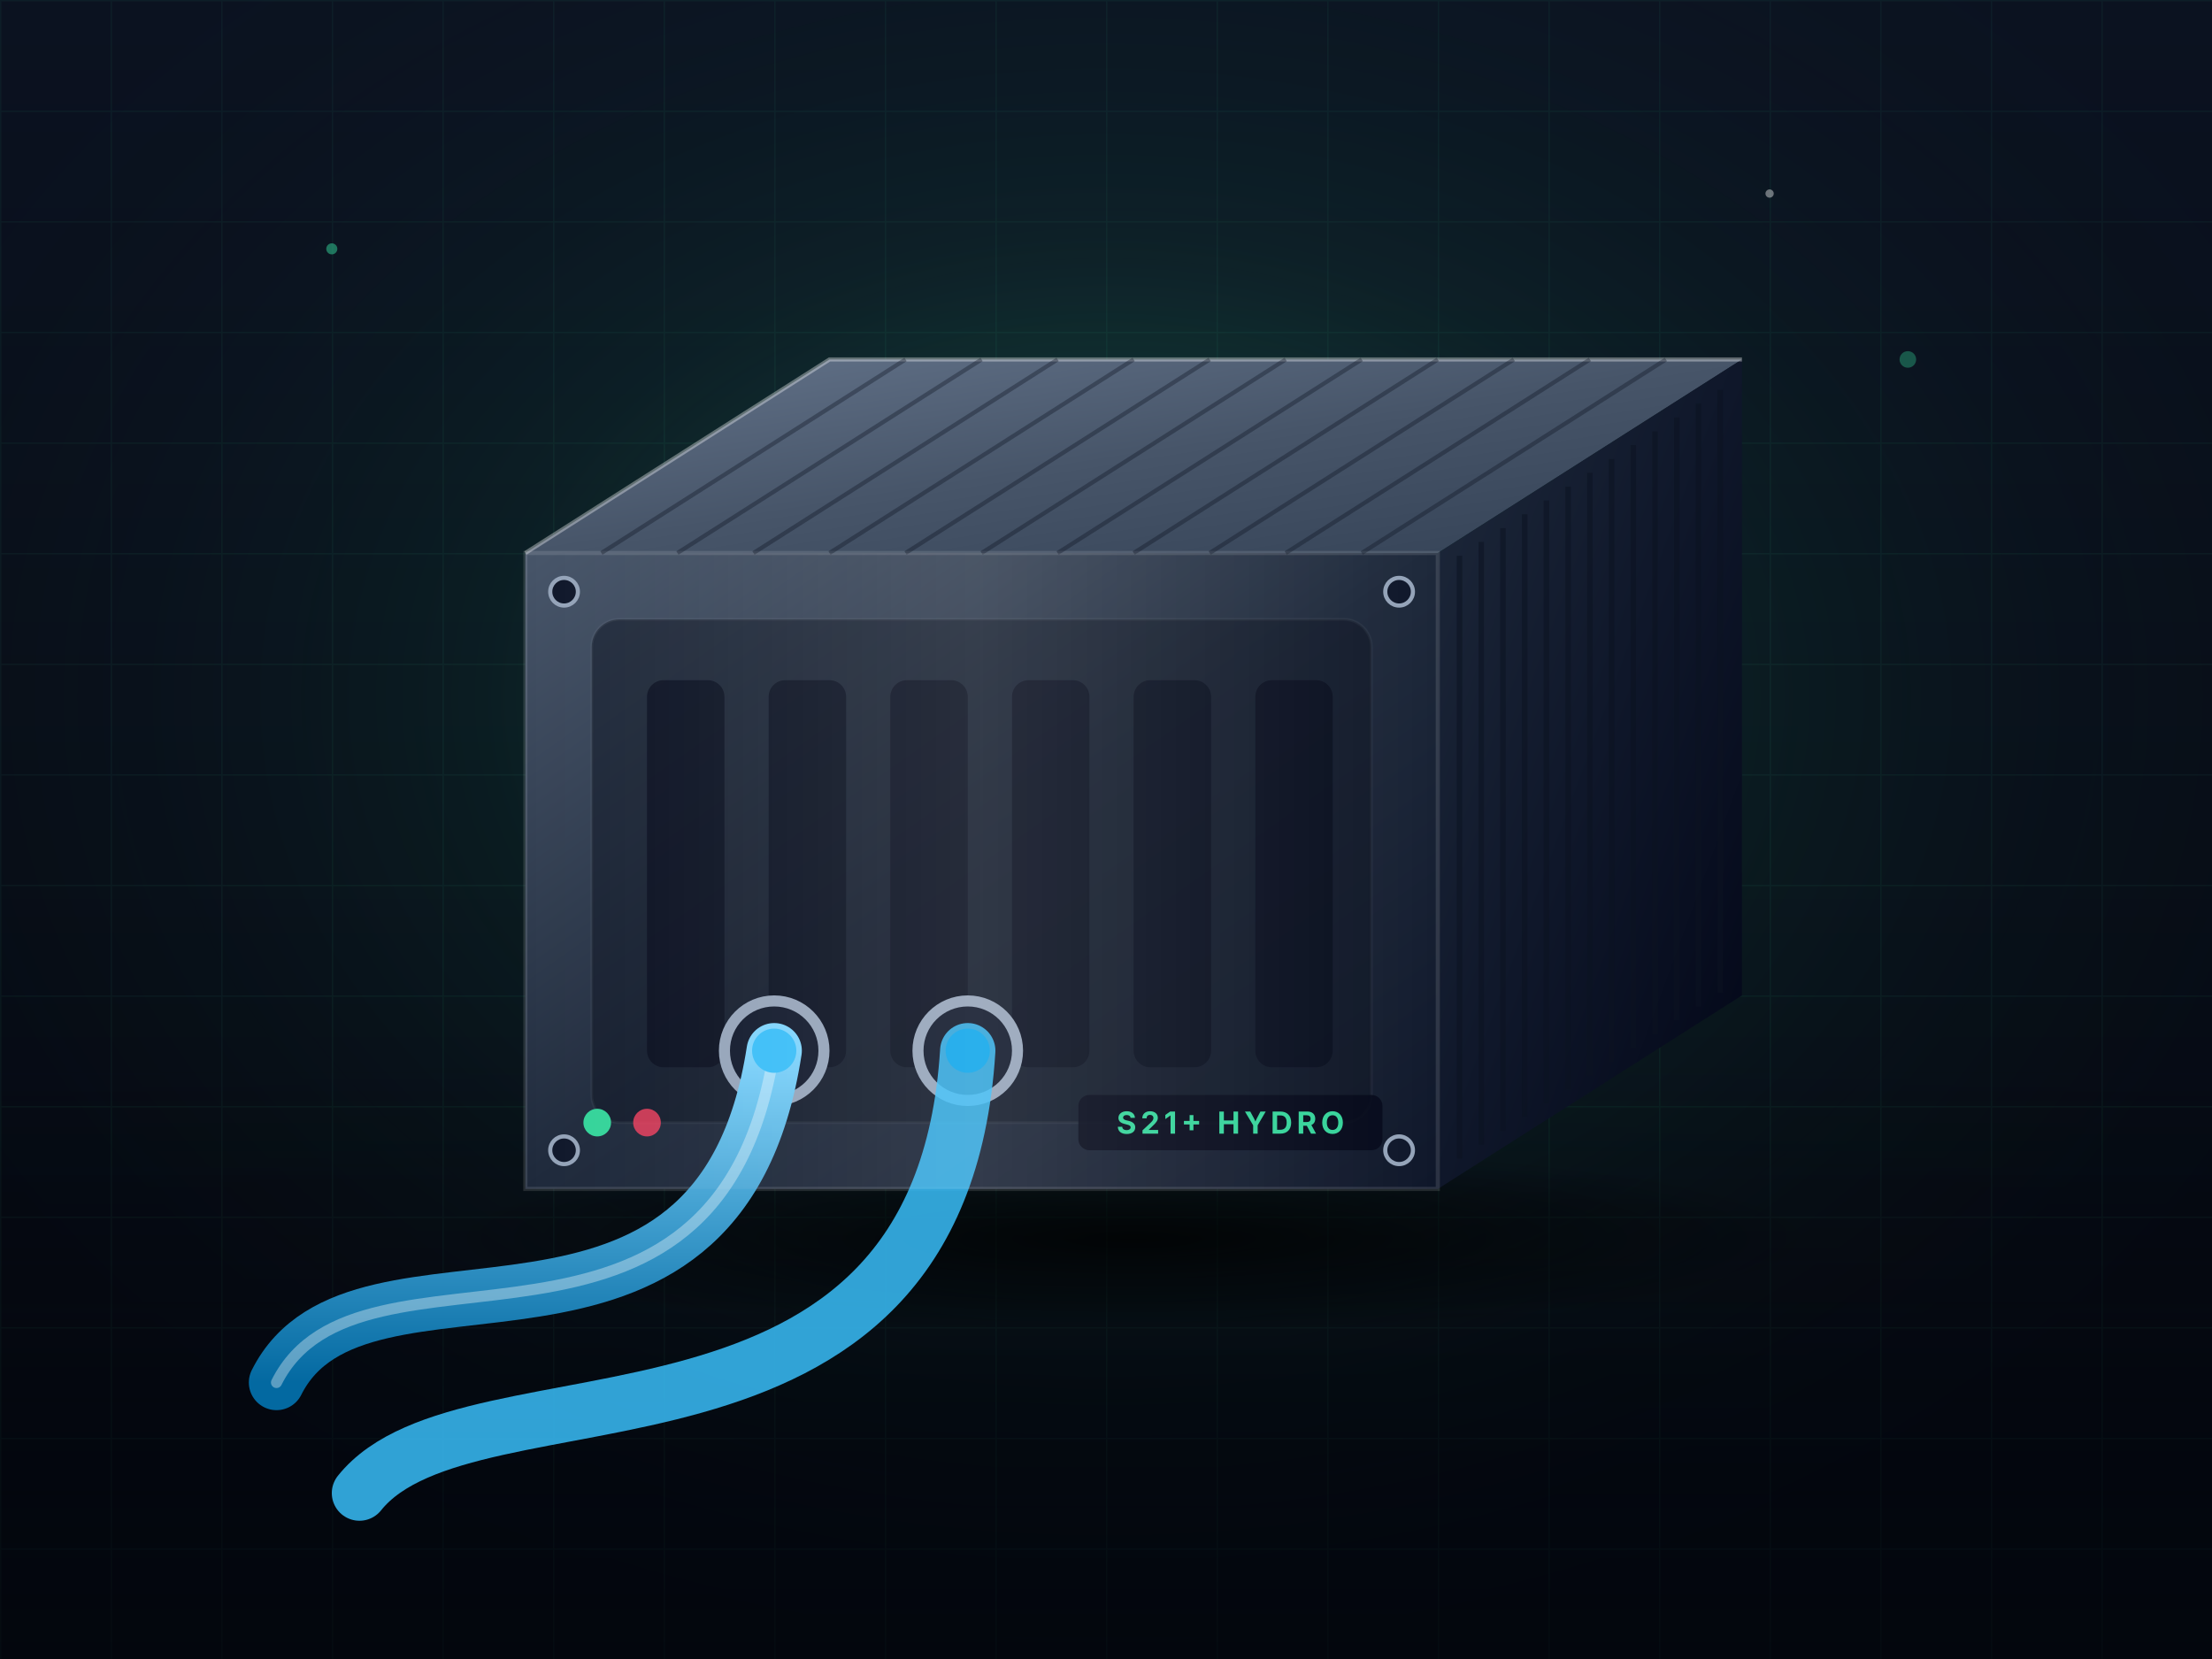
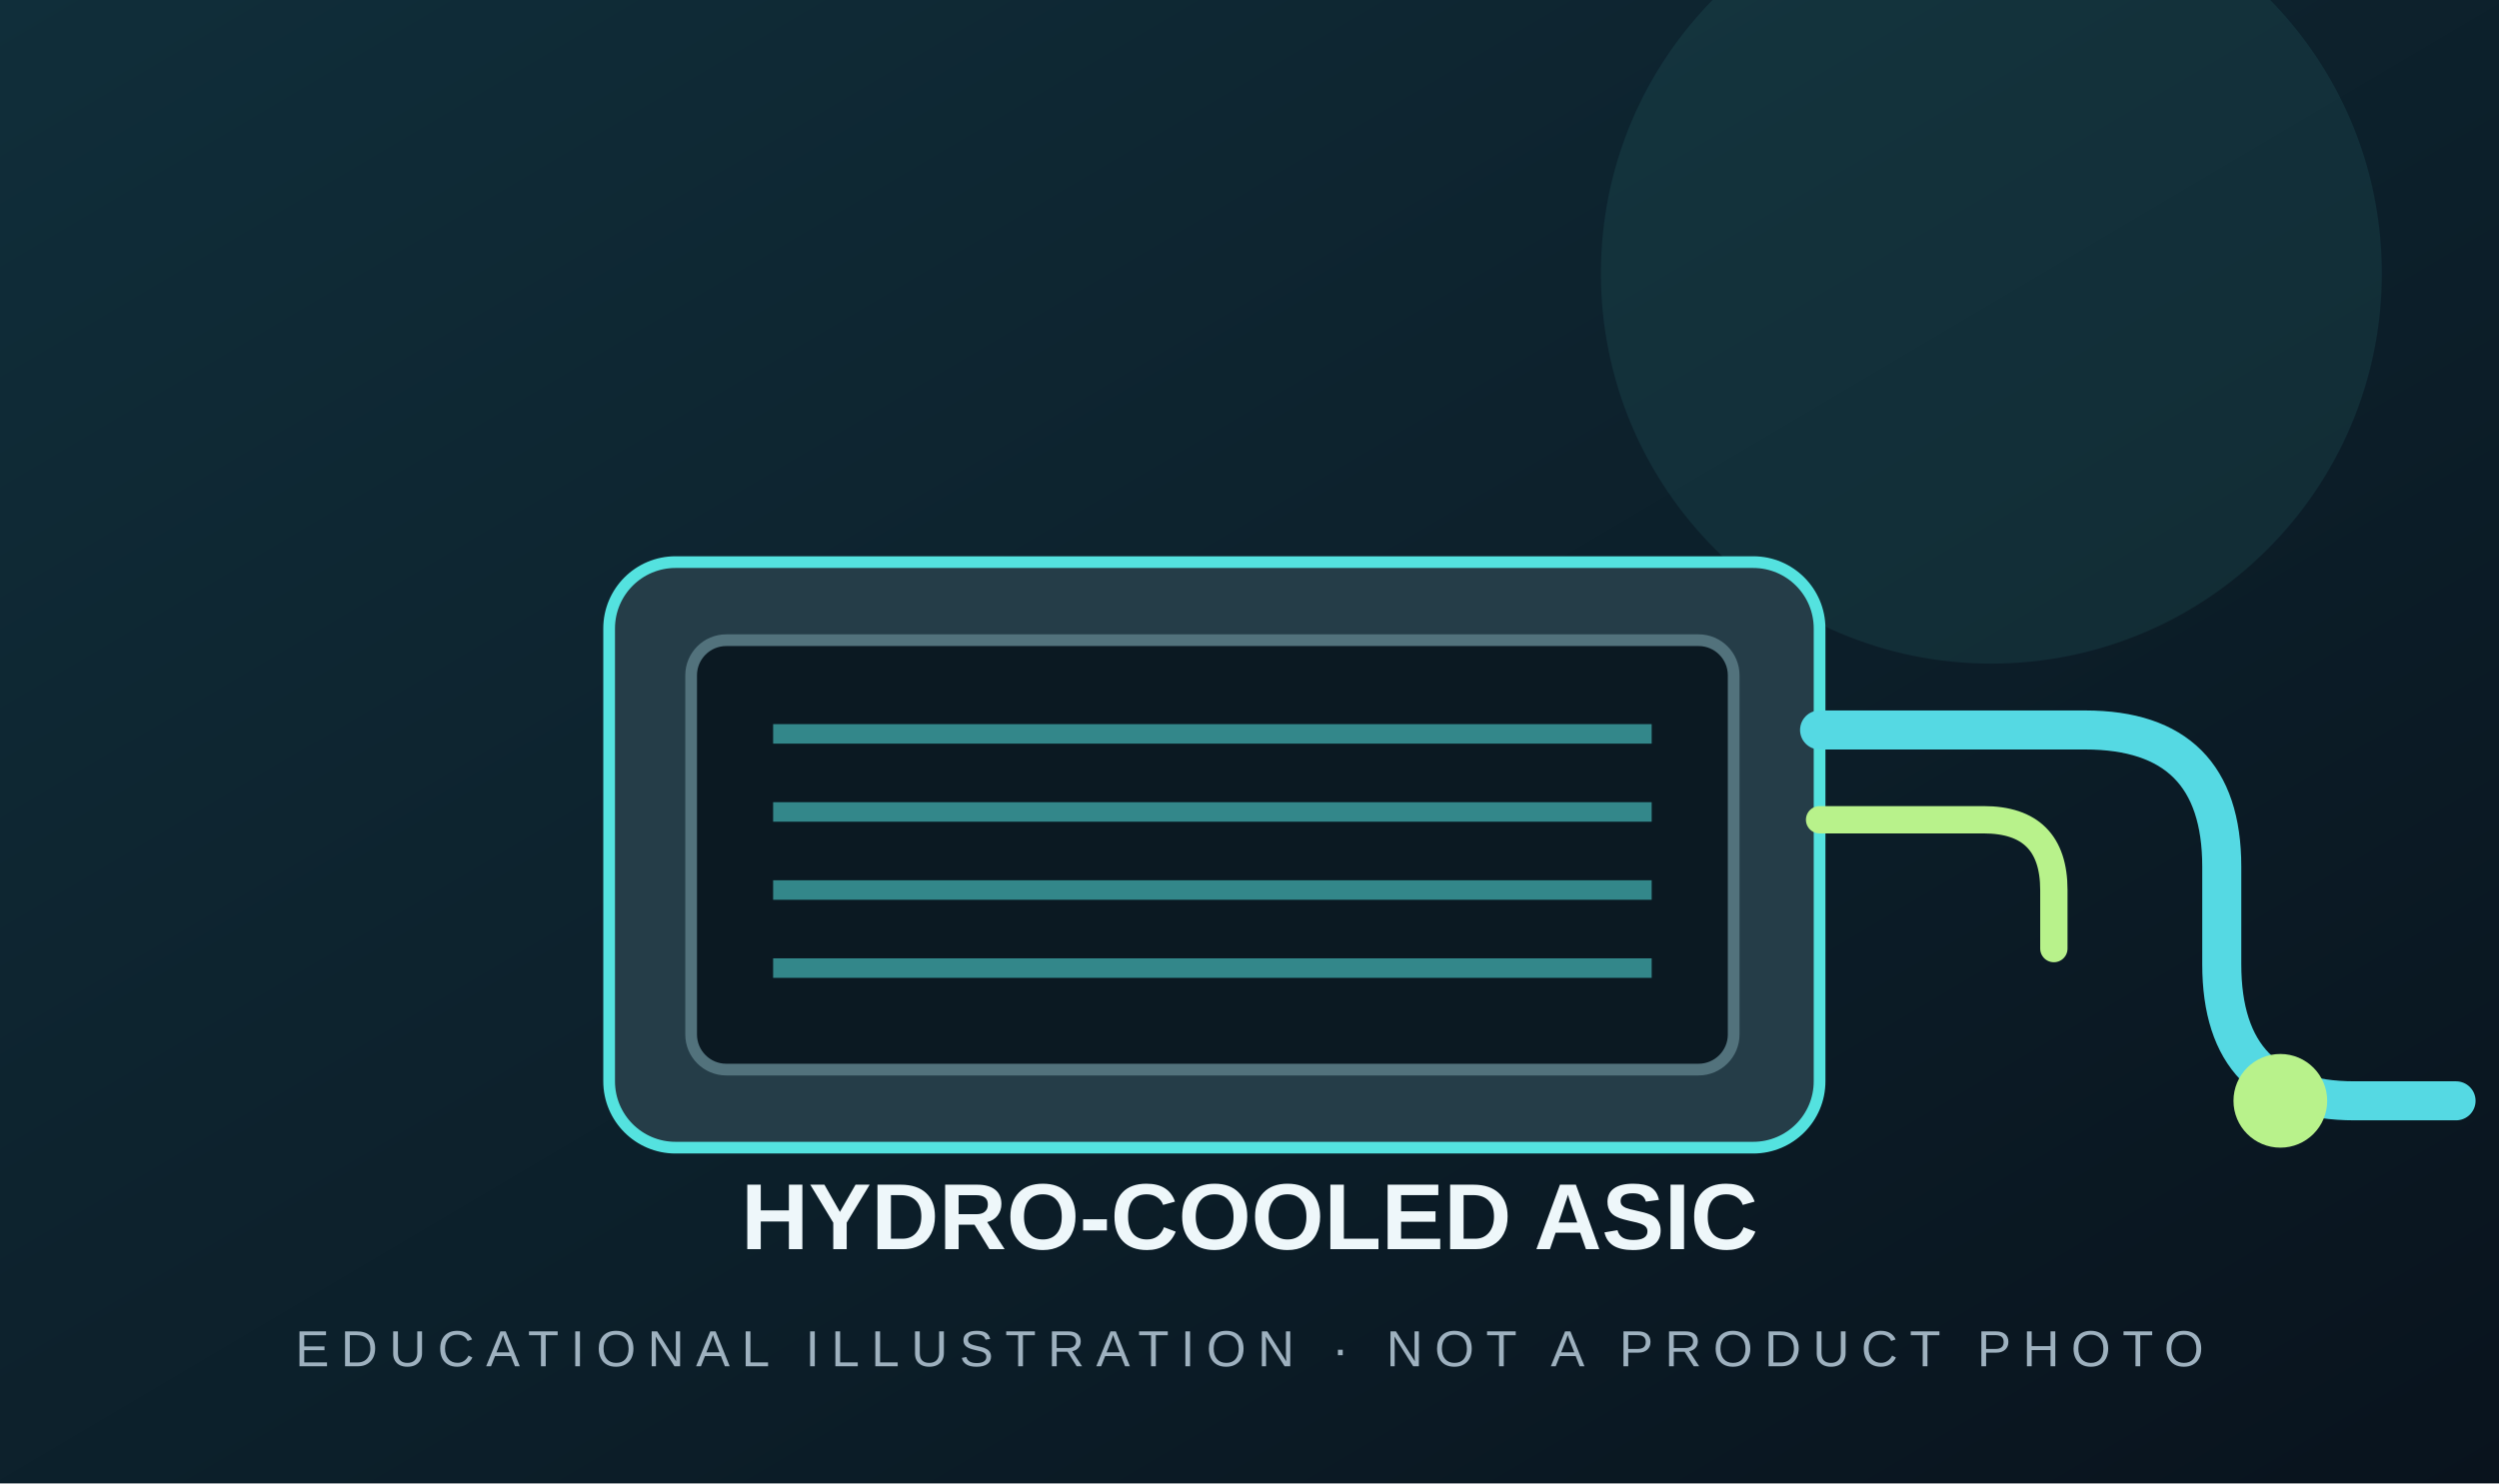
- <svg xmlns="http://www.w3.org/2000/svg" viewBox="0 0 800 600" width="800" height="600">
+ <svg xmlns="http://www.w3.org/2000/svg" viewBox="0 0 640 380" role="img" aria-labelledby="title desc">
  <defs>
-     <radialGradient id="glow" cx="50%" cy="42%" r="62%">
-       <stop offset="0%" stop-color="#34d399" stop-opacity="0.32" />
-       <stop offset="45%" stop-color="#34d399" stop-opacity="0.08" />
-       <stop offset="100%" stop-color="#020617" stop-opacity="0" />
-     </radialGradient>
-     <linearGradient id="base" x1="0" y1="0" x2="0" y2="1">
-       <stop offset="0%" stop-color="#0b1220" />
-       <stop offset="100%" stop-color="#03060d" />
-     </linearGradient>
-     <radialGradient id="floor" cx="50%" cy="50%" r="50%">
-       <stop offset="0%" stop-color="#000" stop-opacity="0.75" />
-       <stop offset="100%" stop-color="#000" stop-opacity="0" />
-     </radialGradient>
-     <pattern id="grid" width="40" height="40" patternUnits="userSpaceOnUse">
-       <path d="M40 0H0V40" fill="none" stroke="#34d399" stroke-opacity="0.06" stroke-width="1" />
-     </pattern>
-     <linearGradient id="fade" x1="0" y1="0" x2="0" y2="1">
-       <stop offset="0%" stop-color="#03060d" stop-opacity="0" />
-       <stop offset="100%" stop-color="#03060d" stop-opacity="1" />
+     <linearGradient id="bg" x2="1" y2="1">
+       <stop stop-color="#102e3a" />
+       <stop offset="1" stop-color="#09131d" />
    </linearGradient>
  </defs>
-   <rect width="800" height="600" fill="url(#base)" />
-   <rect width="800" height="600" fill="url(#grid)" />
-   <rect width="800" height="600" fill="url(#glow)" />
-   <rect y="380" width="800" height="220" fill="url(#fade)" opacity="0.6" />
-   <circle cx="120" cy="90" r="2" fill="#34d399" opacity="0.5" />
-   <circle cx="690" cy="130" r="3" fill="#34d399" opacity="0.35" />
-   <circle cx="640" cy="70" r="1.5" fill="#fff" opacity="0.4" />
-   <circle cx="170" cy="470" r="2" fill="#34d399" opacity="0.3" />
-   <defs>
-     <linearGradient id="mFront" x1="0" y1="0" x2="1" y2="1">
-       <stop offset="0%" stop-color="#475569" />
-       <stop offset="50%" stop-color="#1e293b" />
-       <stop offset="100%" stop-color="#0f172a" />
-     </linearGradient>
-     <linearGradient id="mTop" x1="0" y1="0" x2="1" y2="1">
-       <stop offset="0%" stop-color="#64748b" />
-       <stop offset="50%" stop-color="#475569" />
-       <stop offset="100%" stop-color="#334155" />
-     </linearGradient>
-     <linearGradient id="mSide" x1="0" y1="0" x2="1" y2="1">
-       <stop offset="0%" stop-color="#1e293b" />
-       <stop offset="50%" stop-color="#0f172a" />
-       <stop offset="100%" stop-color="#020617" />
-     </linearGradient>
-     <linearGradient id="sheen" x1="0" y1="0" x2="1" y2="0">
-       <stop offset="0%" stop-color="#fff" stop-opacity="0" />
-       <stop offset="50%" stop-color="#fff" stop-opacity="0.12" />
-       <stop offset="100%" stop-color="#fff" stop-opacity="0" />
-     </linearGradient>
-     <linearGradient id="pipe" x1="0" y1="0" x2="0" y2="1">
-       <stop offset="0%" stop-color="#7dd3fc" />
-       <stop offset="100%" stop-color="#0369a1" />
-     </linearGradient>
-   </defs>
-   <defs>
-     <linearGradient id="blade" x1="0" y1="0" x2="1" y2="1">
-       <stop offset="0%" stop-color="#1e293b" />
-       <stop offset="100%" stop-color="#0f172a" />
-     </linearGradient>
-     <radialGradient id="fanWell" cx="50%" cy="50%" r="50%">
-       <stop offset="0%" stop-color="#34d399" stop-opacity="0.18" />
-       <stop offset="100%" stop-color="#020617" />
-     </radialGradient>
-     <radialGradient id="hub" cx="40%" cy="35%" r="70%">
-       <stop offset="0%" stop-color="#64748b" />
-       <stop offset="100%" stop-color="#1e293b" />
-     </radialGradient>
-   </defs>
-   <ellipse cx="410" cy="448" rx="247.5" ry="34" fill="url(#floor)" />
-   <path d="M 190 200 L 300 130 L 630 130 L 520 200 Z" fill="url(#mTop)" />
-   <path d="M 520 200 L 630 130 L 630 360 L 520 430 Z" fill="url(#mSide)" />
-   <rect x="190" y="200" width="330" height="230" fill="url(#mFront)" />
-   <path d="M 190 200 L 300 130 L 630 130" fill="none" stroke="#ffffff" stroke-opacity="0.35" stroke-width="1.5" />
-   <rect x="190" y="200" width="330" height="230" fill="none" stroke="#ffffff" stroke-opacity="0.12" stroke-width="1.5" />
-   <line x1="527.857" y1="201" x2="527.857" y2="419" stroke="#0b1220" stroke-width="2" opacity="0.55" />
-   <line x1="535.714" y1="196" x2="535.714" y2="414" stroke="#0b1220" stroke-width="2" opacity="0.55" />
-   <line x1="543.571" y1="191" x2="543.571" y2="409" stroke="#0b1220" stroke-width="2" opacity="0.55" />
-   <line x1="551.429" y1="186" x2="551.429" y2="404" stroke="#0b1220" stroke-width="2" opacity="0.55" />
-   <line x1="559.286" y1="181" x2="559.286" y2="399" stroke="#0b1220" stroke-width="2" opacity="0.55" />
-   <line x1="567.143" y1="176" x2="567.143" y2="394" stroke="#0b1220" stroke-width="2" opacity="0.55" />
-   <line x1="575" y1="171" x2="575" y2="389" stroke="#0b1220" stroke-width="2" opacity="0.55" />
-   <line x1="582.857" y1="166" x2="582.857" y2="384" stroke="#0b1220" stroke-width="2" opacity="0.55" />
-   <line x1="590.714" y1="161" x2="590.714" y2="379" stroke="#0b1220" stroke-width="2" opacity="0.55" />
-   <line x1="598.571" y1="156" x2="598.571" y2="374" stroke="#0b1220" stroke-width="2" opacity="0.55" />
-   <line x1="606.429" y1="151" x2="606.429" y2="369" stroke="#0b1220" stroke-width="2" opacity="0.55" />
-   <line x1="614.286" y1="146" x2="614.286" y2="364" stroke="#0b1220" stroke-width="2" opacity="0.55" />
-   <line x1="622.143" y1="141" x2="622.143" y2="359" stroke="#0b1220" stroke-width="2" opacity="0.55" />
-   <line x1="217.5" y1="200" x2="327.5" y2="130" stroke="#0b1220" stroke-width="1.5" opacity="0.35" />
-   <line x1="245" y1="200" x2="355" y2="130" stroke="#0b1220" stroke-width="1.5" opacity="0.35" />
-   <line x1="272.5" y1="200" x2="382.5" y2="130" stroke="#0b1220" stroke-width="1.5" opacity="0.35" />
-   <line x1="300" y1="200" x2="410" y2="130" stroke="#0b1220" stroke-width="1.5" opacity="0.35" />
-   <line x1="327.5" y1="200" x2="437.5" y2="130" stroke="#0b1220" stroke-width="1.5" opacity="0.35" />
-   <line x1="355" y1="200" x2="465" y2="130" stroke="#0b1220" stroke-width="1.5" opacity="0.35" />
-   <line x1="382.5" y1="200" x2="492.5" y2="130" stroke="#0b1220" stroke-width="1.5" opacity="0.35" />
-   <line x1="410" y1="200" x2="520" y2="130" stroke="#0b1220" stroke-width="1.5" opacity="0.35" />
-   <line x1="437.5" y1="200" x2="547.5" y2="130" stroke="#0b1220" stroke-width="1.5" opacity="0.35" />
-   <line x1="465" y1="200" x2="575" y2="130" stroke="#0b1220" stroke-width="1.5" opacity="0.35" />
-   <line x1="492.5" y1="200" x2="602.5" y2="130" stroke="#0b1220" stroke-width="1.5" opacity="0.35" />
-   <rect x="214" y="224" width="282" height="182" rx="10" fill="#0b1220" opacity="0.55" stroke="#ffffff" stroke-opacity="0.08" />
-   <rect x="234" y="246" width="28" height="140" rx="6" fill="#020617" opacity="0.6" />
-   <rect x="278" y="246" width="28" height="140" rx="6" fill="#020617" opacity="0.6" />
-   <rect x="322" y="246" width="28" height="140" rx="6" fill="#020617" opacity="0.6" />
-   <rect x="366" y="246" width="28" height="140" rx="6" fill="#020617" opacity="0.6" />
-   <rect x="410" y="246" width="28" height="140" rx="6" fill="#020617" opacity="0.6" />
-   <rect x="454" y="246" width="28" height="140" rx="6" fill="#020617" opacity="0.6" />
-   <circle cx="280" cy="380" r="18" fill="#0f172a" stroke="#94a3b8" stroke-width="4" />
-   <circle cx="350" cy="380" r="18" fill="#0f172a" stroke="#94a3b8" stroke-width="4" />
-   <path d="M 280 380 C 260 510, 130 440, 100 500" fill="none" stroke="url(#pipe)" stroke-width="20" stroke-linecap="round" />
-   <path d="M 350 380 C 340 540, 170 490, 130 540" fill="none" stroke="#38bdf8" stroke-width="20" stroke-linecap="round" opacity="0.85" />
-   <path d="M 280 380 C 260 510, 130 440, 100 500" fill="none" stroke="#fff" stroke-opacity="0.35" stroke-width="4" stroke-linecap="round" />
-   <circle cx="280" cy="380" r="8" fill="#38bdf8" />
-   <circle cx="350" cy="380" r="8" fill="#0ea5e9" />
-   <circle cx="204" cy="214" r="5" fill="#0f172a" stroke="#94a3b8" stroke-width="1.5" />
-   <circle cx="506" cy="214" r="5" fill="#0f172a" stroke="#94a3b8" stroke-width="1.5" />
-   <circle cx="204" cy="416" r="5" fill="#0f172a" stroke="#94a3b8" stroke-width="1.5" />
-   <circle cx="506" cy="416" r="5" fill="#0f172a" stroke="#94a3b8" stroke-width="1.5" />
-   <rect x="390" y="396" width="110" height="20" rx="4" fill="#020617" opacity="0.85" />
-   <text x="445" y="410" text-anchor="middle" font-family="Inter, Arial, sans-serif" font-size="11" font-weight="700" letter-spacing="1.5" fill="#34d399">S21+ HYDRO</text>
-   <circle cx="216" cy="406" r="5" fill="#34d399">
-     <animate attributeName="opacity" values="1;0.3;1" dur="1.6s" repeatCount="indefinite" />
-   </circle>
-   <circle cx="234" cy="406" r="5" fill="#f43f5e" opacity="0.8" />
-   <rect x="190" y="200" width="330" height="230" fill="url(#sheen)" />
+   <rect width="640" height="380" fill="url(#bg)" />
+   <circle cx="510" cy="70" r="100" fill="#54e2df" opacity=".08" />
+   <g transform="translate(120 105)">
+     <rect x="36" y="39" width="310" height="150" rx="17" fill="#253d48" stroke="#54e2df" stroke-width="3" />
+     <rect x="57" y="59" width="267" height="110" rx="9" fill="#0b1922" stroke="#52727c" stroke-width="3" />
+     <path d="M78 83h225M78 103h225M78 123h225M78 143h225" stroke="#54e2df" stroke-opacity=".55" stroke-width="5" />
+     <path d="M346 82h68q35 0 35 35v25q0 35 34 35h26" fill="none" stroke="#55d9e3" stroke-width="10" stroke-linecap="round" />
+     <path d="M346 105h42q18 0 18 18v15" fill="none" stroke="#b8f28b" stroke-width="7" stroke-linecap="round" />
+     <circle cx="464" cy="177" r="12" fill="#b8f28b" />
+   </g>
+   <text x="320" y="320" fill="#eef7fa" font-family="Arial,sans-serif" font-size="24" font-weight="700" text-anchor="middle">HYDRO-COOLED ASIC</text>
+   <text x="320" y="350" fill="#9eb1bf" font-family="Arial,sans-serif" font-size="13" letter-spacing="3" text-anchor="middle">EDUCATIONAL ILLUSTRATION · NOT A PRODUCT PHOTO</text>
</svg>
